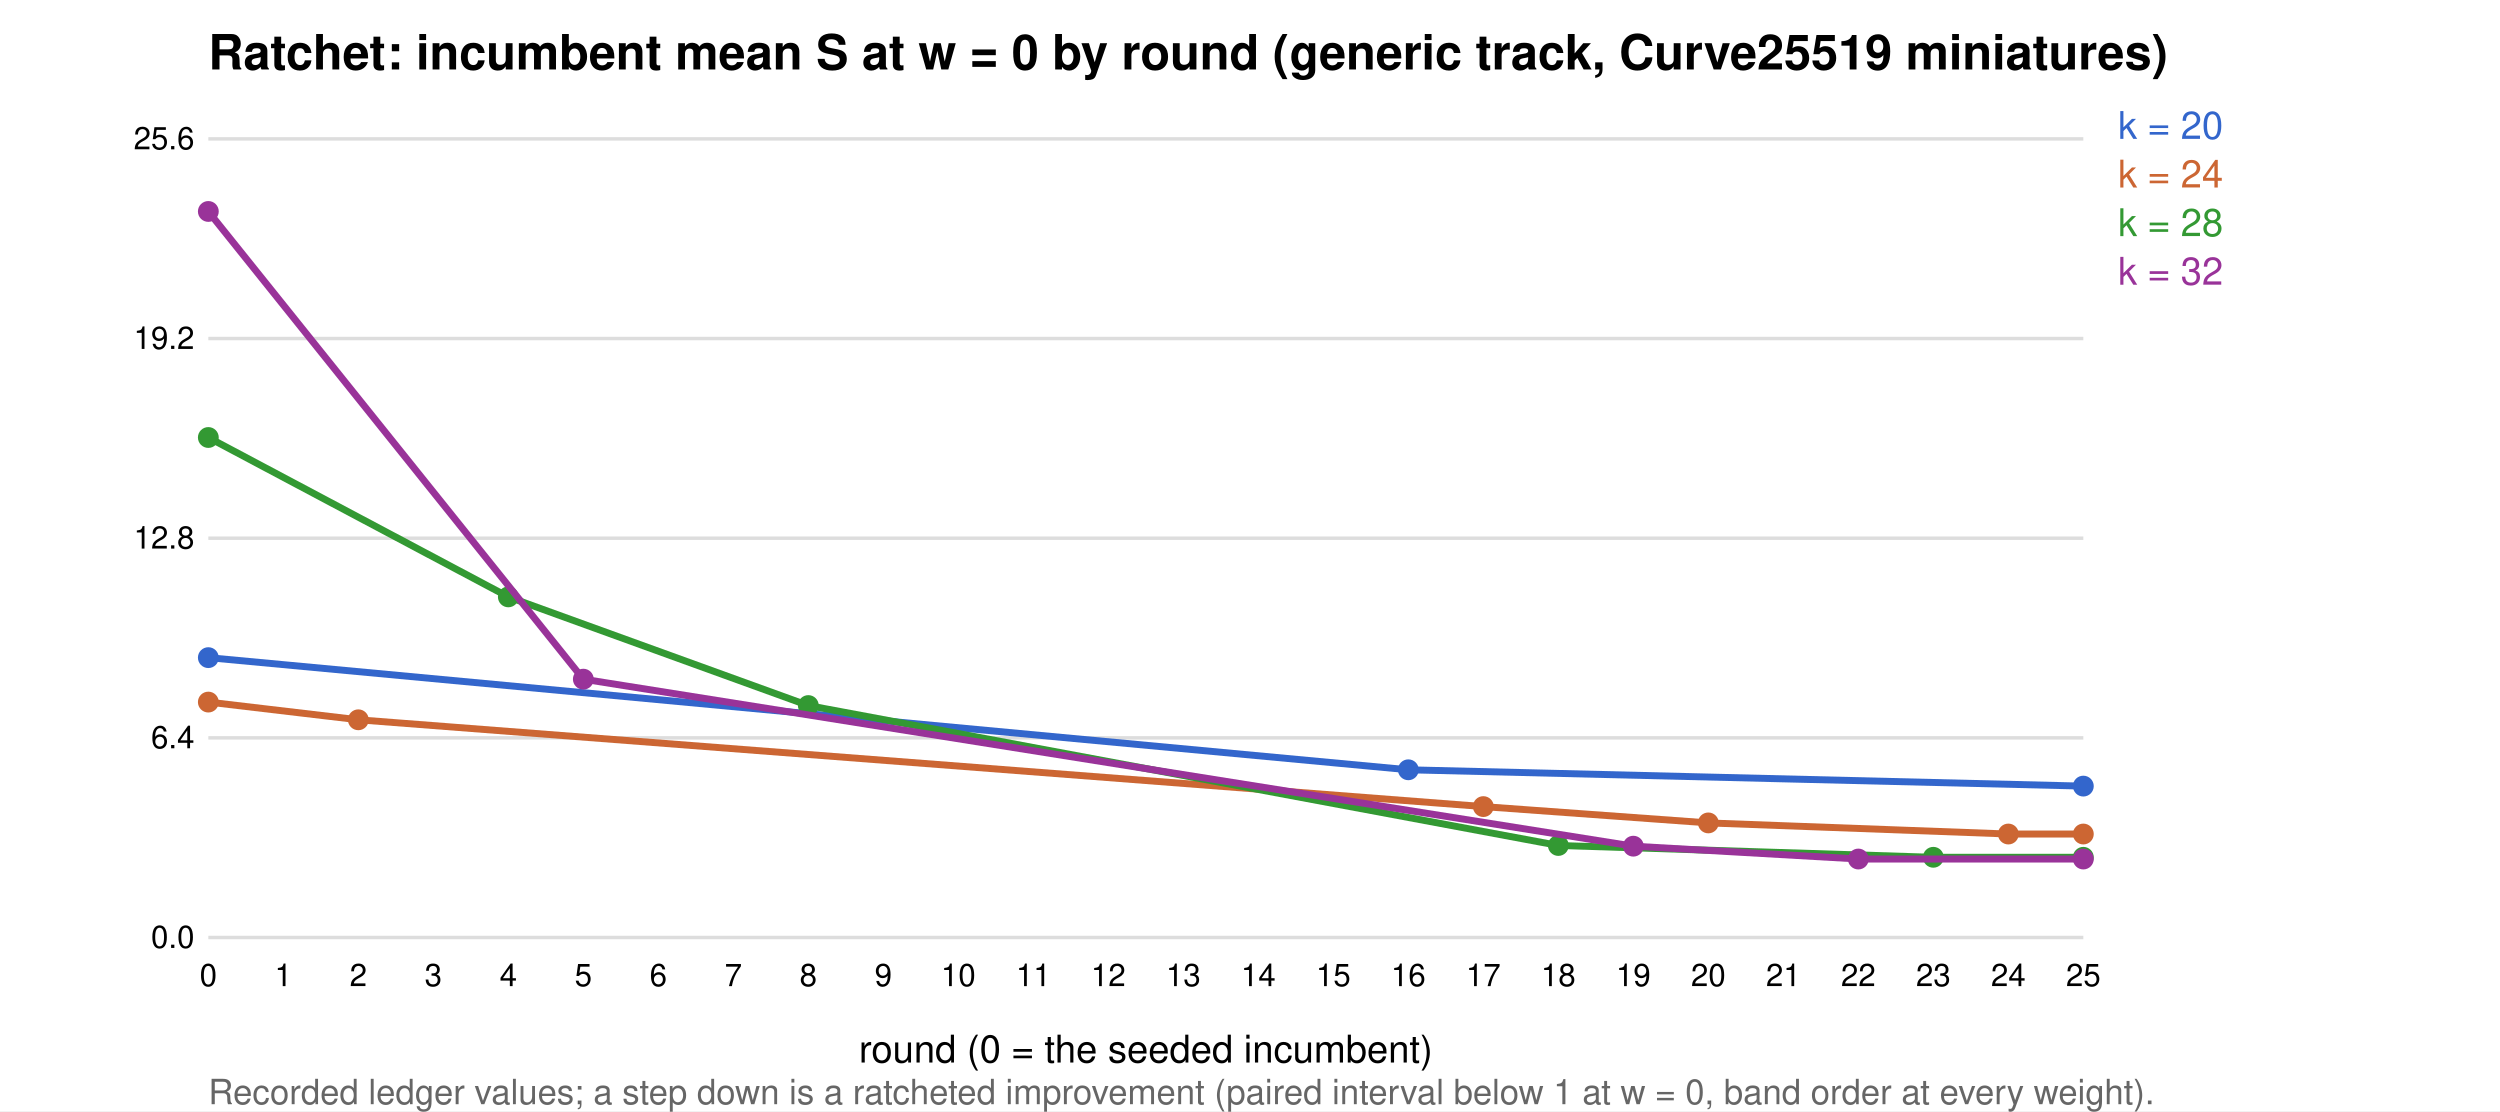
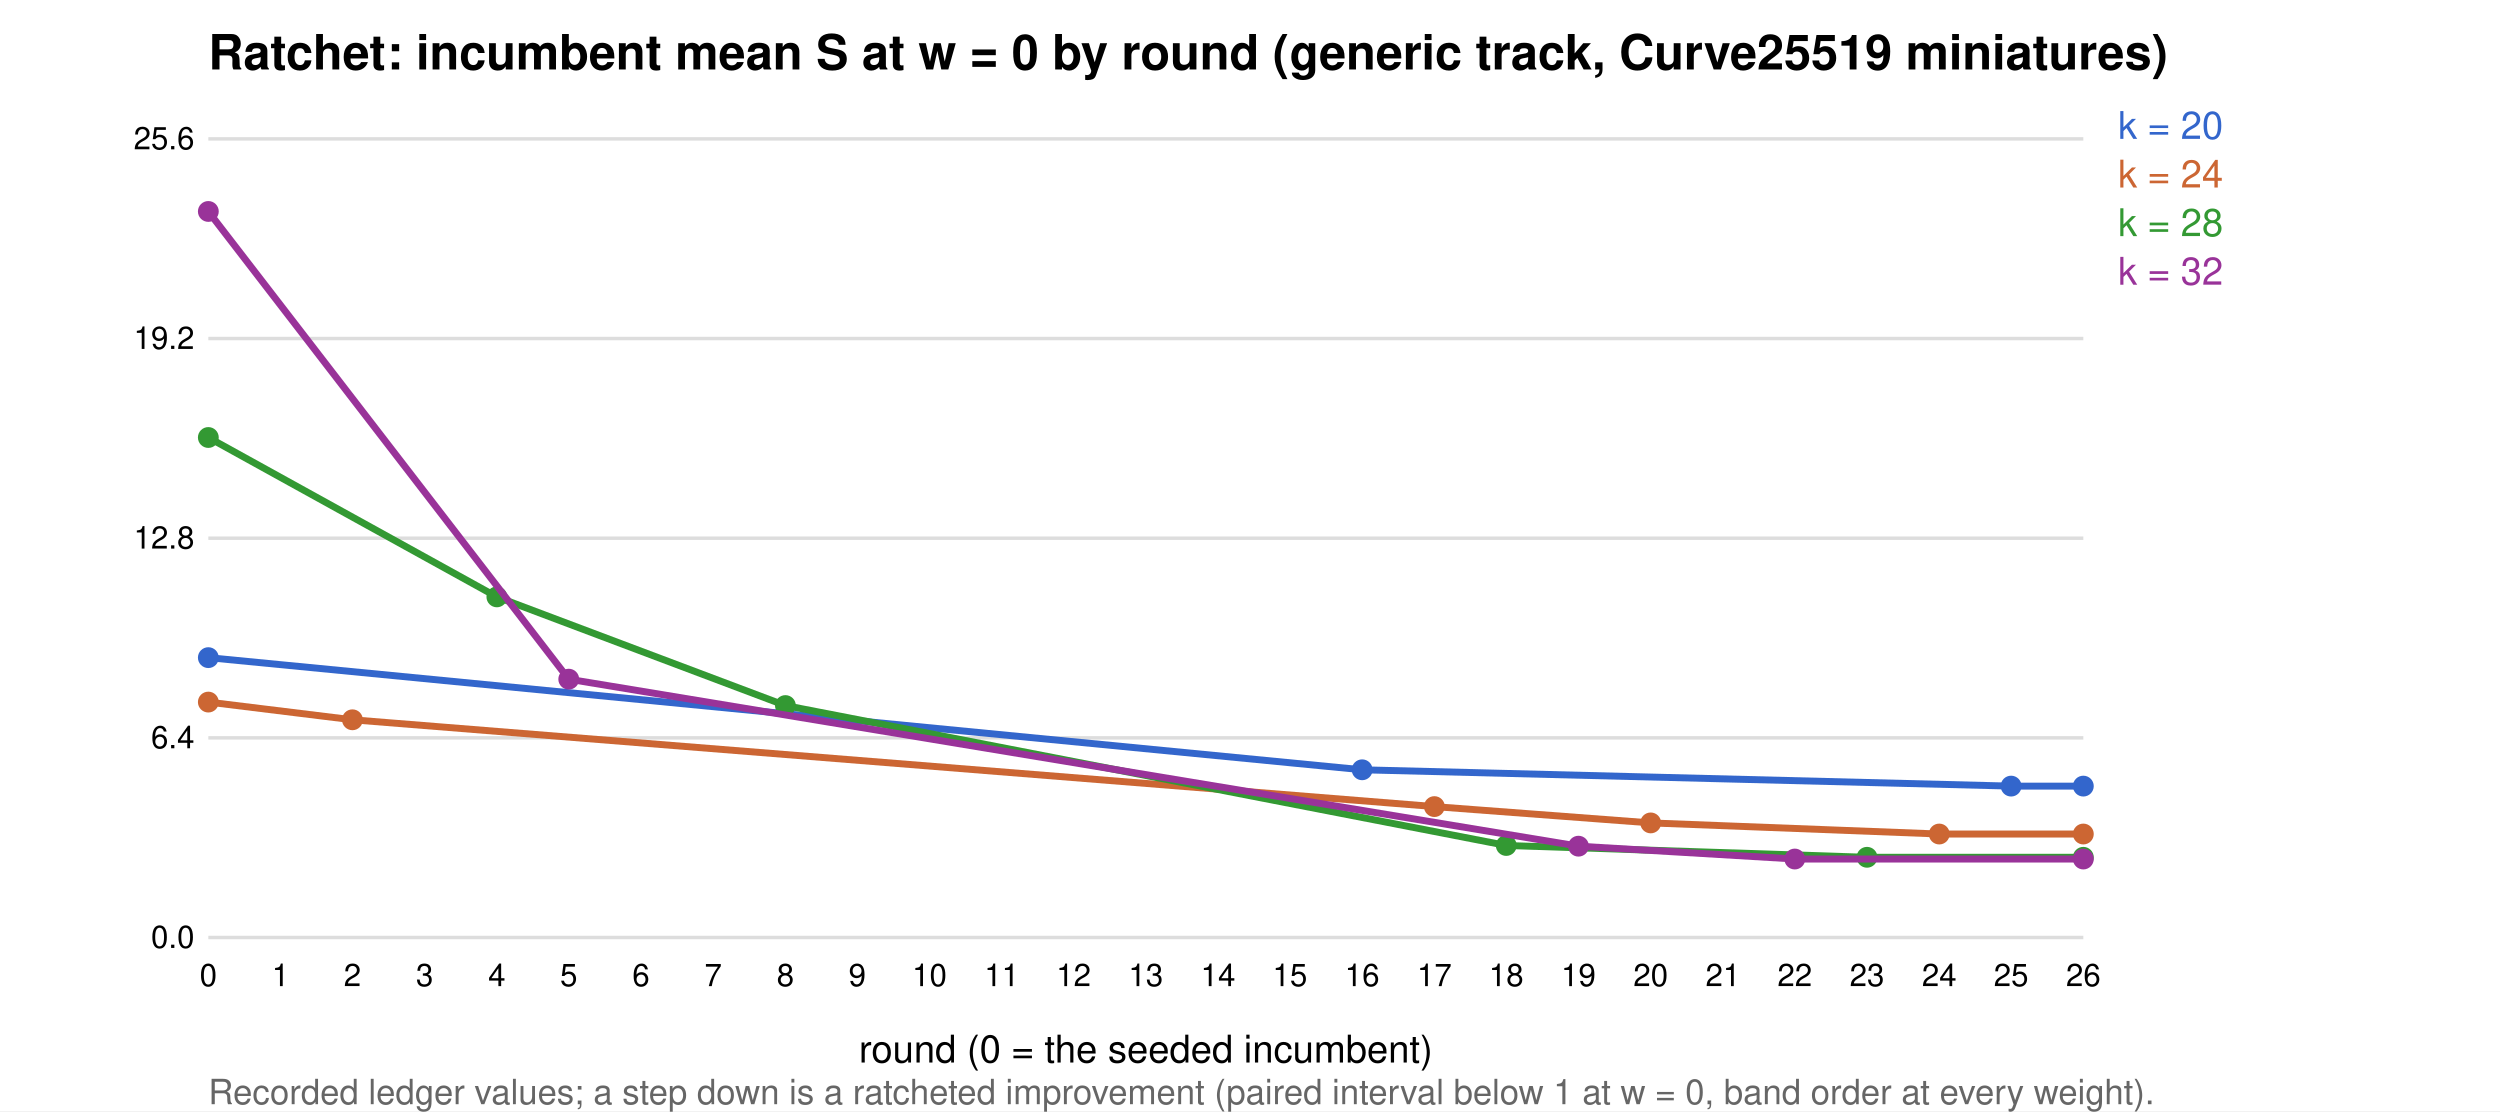
<svg xmlns="http://www.w3.org/2000/svg" width="720" height="320" viewBox="0 0 720 320" font-family="Helvetica,Arial,sans-serif" font-size="11">
  <rect width="100%" height="100%" fill="white" />
  <text x="60" y="20" font-size="14" font-weight="bold">Ratchet: incumbent mean S at w = 0 by round (generic track, Curve25519 miniatures)</text>
  <line x1="60" x2="600" y1="270.0" y2="270.0" stroke="#ddd" />
  <text x="56" y="273.0" text-anchor="end" font-size="9">0.0</text>
  <line x1="60" x2="600" y1="212.5" y2="212.5" stroke="#ddd" />
  <text x="56" y="215.5" text-anchor="end" font-size="9">6.4</text>
  <line x1="60" x2="600" y1="155.0" y2="155.0" stroke="#ddd" />
  <text x="56" y="158.0" text-anchor="end" font-size="9">12.8</text>
  <line x1="60" x2="600" y1="97.5" y2="97.5" stroke="#ddd" />
  <text x="56" y="100.5" text-anchor="end" font-size="9">19.2</text>
  <line x1="60" x2="600" y1="40.0" y2="40.0" stroke="#ddd" />
  <text x="56" y="43.0" text-anchor="end" font-size="9">25.6</text>
-   <polyline fill="none" stroke="#36c" stroke-width="2" points="60.0,189.4 405.6,221.7 600.0,226.4" />
+   <polyline fill="none" stroke="#36c" stroke-width="2" points="60.0,189.4 392.3,221.7 579.2,226.4 600.0,226.4" />
  <circle cx="60.0" cy="189.4" r="3" fill="#36c" />
-   <circle cx="405.6" cy="221.7" r="3" fill="#36c" />
+   <circle cx="392.3" cy="221.7" r="3" fill="#36c" />
+   <circle cx="579.2" cy="226.4" r="3" fill="#36c" />
  <circle cx="600.0" cy="226.4" r="3" fill="#36c" />
  <text x="610" y="40" fill="#36c">k = 20</text>
-   <polyline fill="none" stroke="#c63" stroke-width="2" points="60.0,202.2 103.2,207.3 427.2,232.3 492.0,237.0 578.4,240.2 600.0,240.2" />
+   <polyline fill="none" stroke="#c63" stroke-width="2" points="60.0,202.2 101.5,207.3 413.1,232.3 475.4,237.0 558.5,240.2 600.0,240.2" />
  <circle cx="60.0" cy="202.2" r="3" fill="#c63" />
-   <circle cx="103.2" cy="207.3" r="3" fill="#c63" />
-   <circle cx="427.2" cy="232.3" r="3" fill="#c63" />
-   <circle cx="492.0" cy="237.0" r="3" fill="#c63" />
-   <circle cx="578.4" cy="240.2" r="3" fill="#c63" />
+   <circle cx="101.5" cy="207.3" r="3" fill="#c63" />
+   <circle cx="413.1" cy="232.3" r="3" fill="#c63" />
+   <circle cx="475.4" cy="237.0" r="3" fill="#c63" />
+   <circle cx="558.5" cy="240.2" r="3" fill="#c63" />
  <circle cx="600.0" cy="240.2" r="3" fill="#c63" />
  <text x="610" y="54" fill="#c63">k = 24</text>
-   <polyline fill="none" stroke="#393" stroke-width="2" points="60.0,126.0 146.4,171.9 232.8,203.2 448.8,243.5 556.8,246.9 600.0,246.9" />
+   <polyline fill="none" stroke="#393" stroke-width="2" points="60.0,126.0 143.1,171.9 226.2,203.2 433.8,243.5 537.7,246.9 600.0,246.9" />
  <circle cx="60.0" cy="126.0" r="3" fill="#393" />
-   <circle cx="146.4" cy="171.9" r="3" fill="#393" />
-   <circle cx="232.8" cy="203.2" r="3" fill="#393" />
-   <circle cx="448.8" cy="243.5" r="3" fill="#393" />
-   <circle cx="556.8" cy="246.9" r="3" fill="#393" />
+   <circle cx="143.1" cy="171.9" r="3" fill="#393" />
+   <circle cx="226.2" cy="203.2" r="3" fill="#393" />
+   <circle cx="433.8" cy="243.5" r="3" fill="#393" />
+   <circle cx="537.7" cy="246.9" r="3" fill="#393" />
  <circle cx="600.0" cy="246.9" r="3" fill="#393" />
  <text x="610" y="68" fill="#393">k = 28</text>
-   <polyline fill="none" stroke="#939" stroke-width="2" points="60.0,60.9 168.0,195.6 470.4,243.7 535.2,247.4 600.0,247.4" />
+   <polyline fill="none" stroke="#939" stroke-width="2" points="60.0,60.9 163.8,195.6 454.6,243.7 516.9,247.4 600.0,247.4" />
  <circle cx="60.0" cy="60.9" r="3" fill="#939" />
-   <circle cx="168.0" cy="195.6" r="3" fill="#939" />
-   <circle cx="470.4" cy="243.7" r="3" fill="#939" />
-   <circle cx="535.2" cy="247.4" r="3" fill="#939" />
+   <circle cx="163.8" cy="195.6" r="3" fill="#939" />
+   <circle cx="454.6" cy="243.7" r="3" fill="#939" />
+   <circle cx="516.9" cy="247.4" r="3" fill="#939" />
  <circle cx="600.0" cy="247.4" r="3" fill="#939" />
  <text x="610" y="82" fill="#939">k = 32</text>
  <text x="60.0" y="284" text-anchor="middle" font-size="9">0</text>
-   <text x="81.6" y="284" text-anchor="middle" font-size="9">1</text>
-   <text x="103.2" y="284" text-anchor="middle" font-size="9">2</text>
-   <text x="124.8" y="284" text-anchor="middle" font-size="9">3</text>
-   <text x="146.4" y="284" text-anchor="middle" font-size="9">4</text>
-   <text x="168.0" y="284" text-anchor="middle" font-size="9">5</text>
-   <text x="189.6" y="284" text-anchor="middle" font-size="9">6</text>
-   <text x="211.2" y="284" text-anchor="middle" font-size="9">7</text>
-   <text x="232.8" y="284" text-anchor="middle" font-size="9">8</text>
-   <text x="254.4" y="284" text-anchor="middle" font-size="9">9</text>
-   <text x="276.0" y="284" text-anchor="middle" font-size="9">10</text>
-   <text x="297.6" y="284" text-anchor="middle" font-size="9">11</text>
-   <text x="319.2" y="284" text-anchor="middle" font-size="9">12</text>
-   <text x="340.8" y="284" text-anchor="middle" font-size="9">13</text>
-   <text x="362.4" y="284" text-anchor="middle" font-size="9">14</text>
-   <text x="384.0" y="284" text-anchor="middle" font-size="9">15</text>
-   <text x="405.6" y="284" text-anchor="middle" font-size="9">16</text>
-   <text x="427.2" y="284" text-anchor="middle" font-size="9">17</text>
-   <text x="448.8" y="284" text-anchor="middle" font-size="9">18</text>
-   <text x="470.4" y="284" text-anchor="middle" font-size="9">19</text>
-   <text x="492.0" y="284" text-anchor="middle" font-size="9">20</text>
-   <text x="513.6" y="284" text-anchor="middle" font-size="9">21</text>
-   <text x="535.2" y="284" text-anchor="middle" font-size="9">22</text>
-   <text x="556.8" y="284" text-anchor="middle" font-size="9">23</text>
-   <text x="578.4" y="284" text-anchor="middle" font-size="9">24</text>
-   <text x="600.0" y="284" text-anchor="middle" font-size="9">25</text>
+   <text x="80.8" y="284" text-anchor="middle" font-size="9">1</text>
+   <text x="101.5" y="284" text-anchor="middle" font-size="9">2</text>
+   <text x="122.3" y="284" text-anchor="middle" font-size="9">3</text>
+   <text x="143.1" y="284" text-anchor="middle" font-size="9">4</text>
+   <text x="163.8" y="284" text-anchor="middle" font-size="9">5</text>
+   <text x="184.6" y="284" text-anchor="middle" font-size="9">6</text>
+   <text x="205.4" y="284" text-anchor="middle" font-size="9">7</text>
+   <text x="226.2" y="284" text-anchor="middle" font-size="9">8</text>
+   <text x="246.9" y="284" text-anchor="middle" font-size="9">9</text>
+   <text x="267.7" y="284" text-anchor="middle" font-size="9">10</text>
+   <text x="288.5" y="284" text-anchor="middle" font-size="9">11</text>
+   <text x="309.2" y="284" text-anchor="middle" font-size="9">12</text>
+   <text x="330.0" y="284" text-anchor="middle" font-size="9">13</text>
+   <text x="350.8" y="284" text-anchor="middle" font-size="9">14</text>
+   <text x="371.5" y="284" text-anchor="middle" font-size="9">15</text>
+   <text x="392.3" y="284" text-anchor="middle" font-size="9">16</text>
+   <text x="413.1" y="284" text-anchor="middle" font-size="9">17</text>
+   <text x="433.8" y="284" text-anchor="middle" font-size="9">18</text>
+   <text x="454.6" y="284" text-anchor="middle" font-size="9">19</text>
+   <text x="475.4" y="284" text-anchor="middle" font-size="9">20</text>
+   <text x="496.2" y="284" text-anchor="middle" font-size="9">21</text>
+   <text x="516.9" y="284" text-anchor="middle" font-size="9">22</text>
+   <text x="537.7" y="284" text-anchor="middle" font-size="9">23</text>
+   <text x="558.5" y="284" text-anchor="middle" font-size="9">24</text>
+   <text x="579.2" y="284" text-anchor="middle" font-size="9">25</text>
+   <text x="600.0" y="284" text-anchor="middle" font-size="9">26</text>
  <text x="330" y="306" text-anchor="middle">round (0 = the seeded incumbent)</text>
  <text x="60" y="318" font-size="10" fill="#666">Recorded ledger values; a step down is a ratcheted improvement (paired interval below 1 at w = 0, band order at every weight).</text>
</svg>
